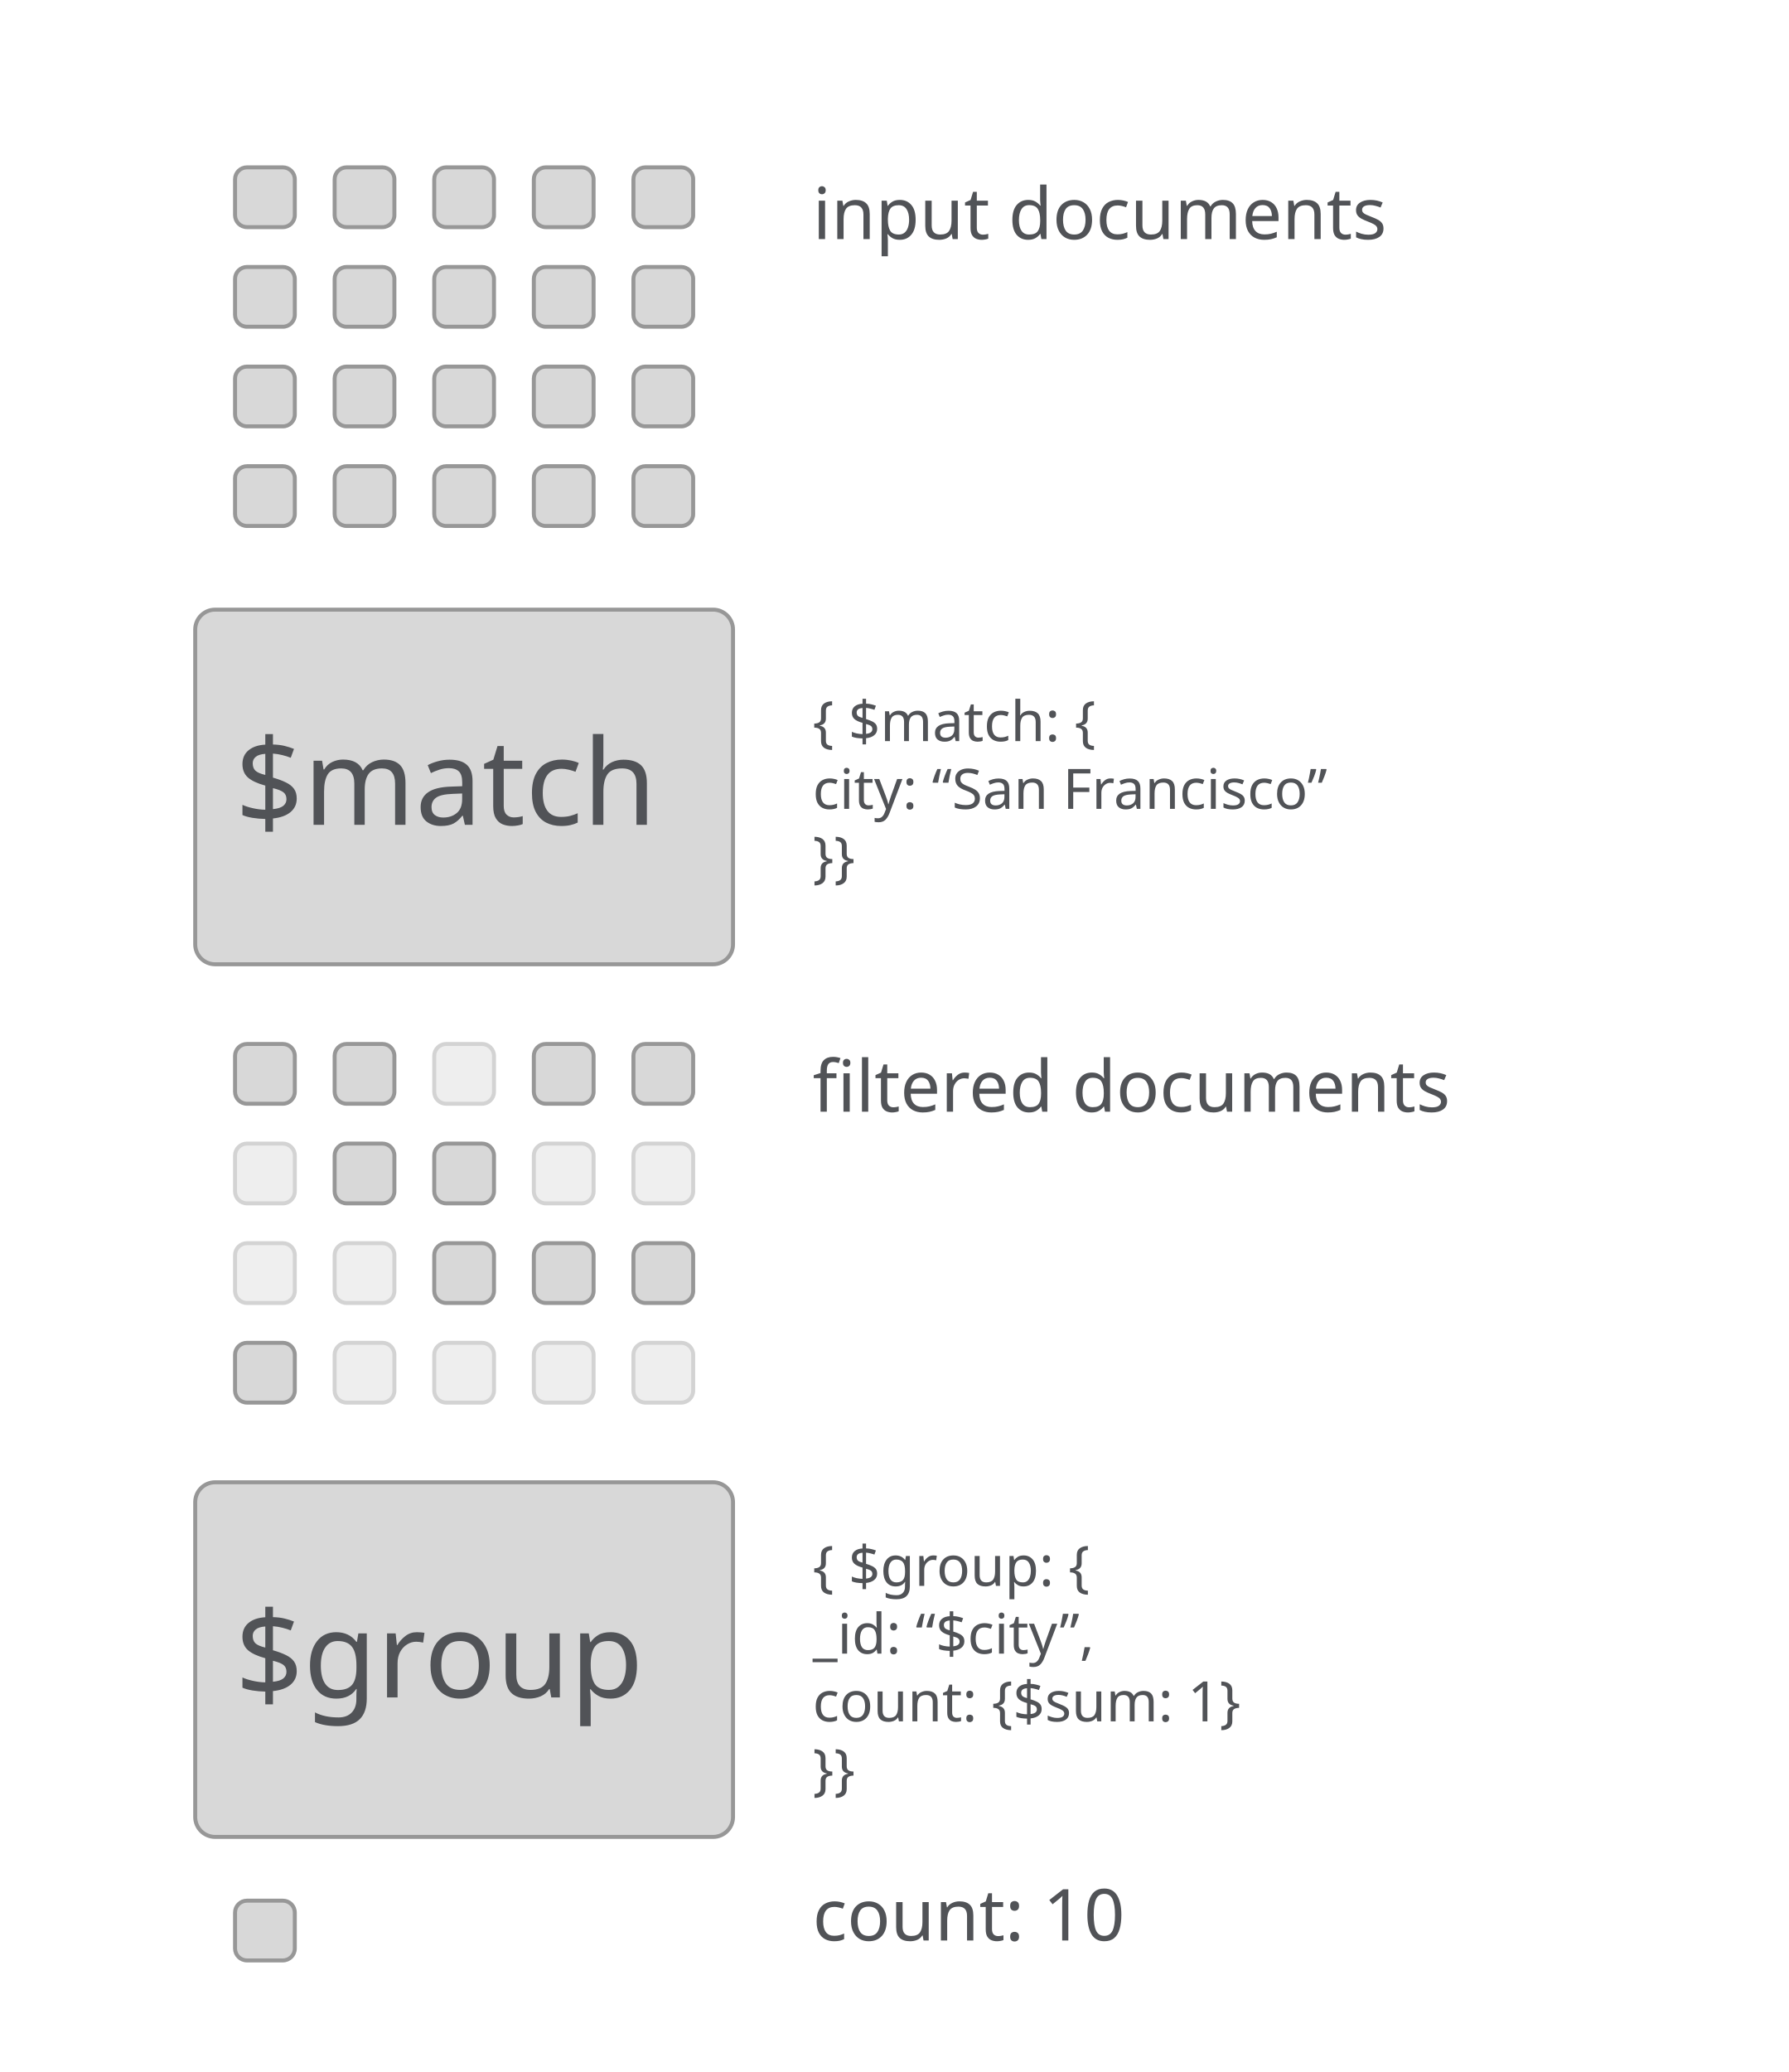
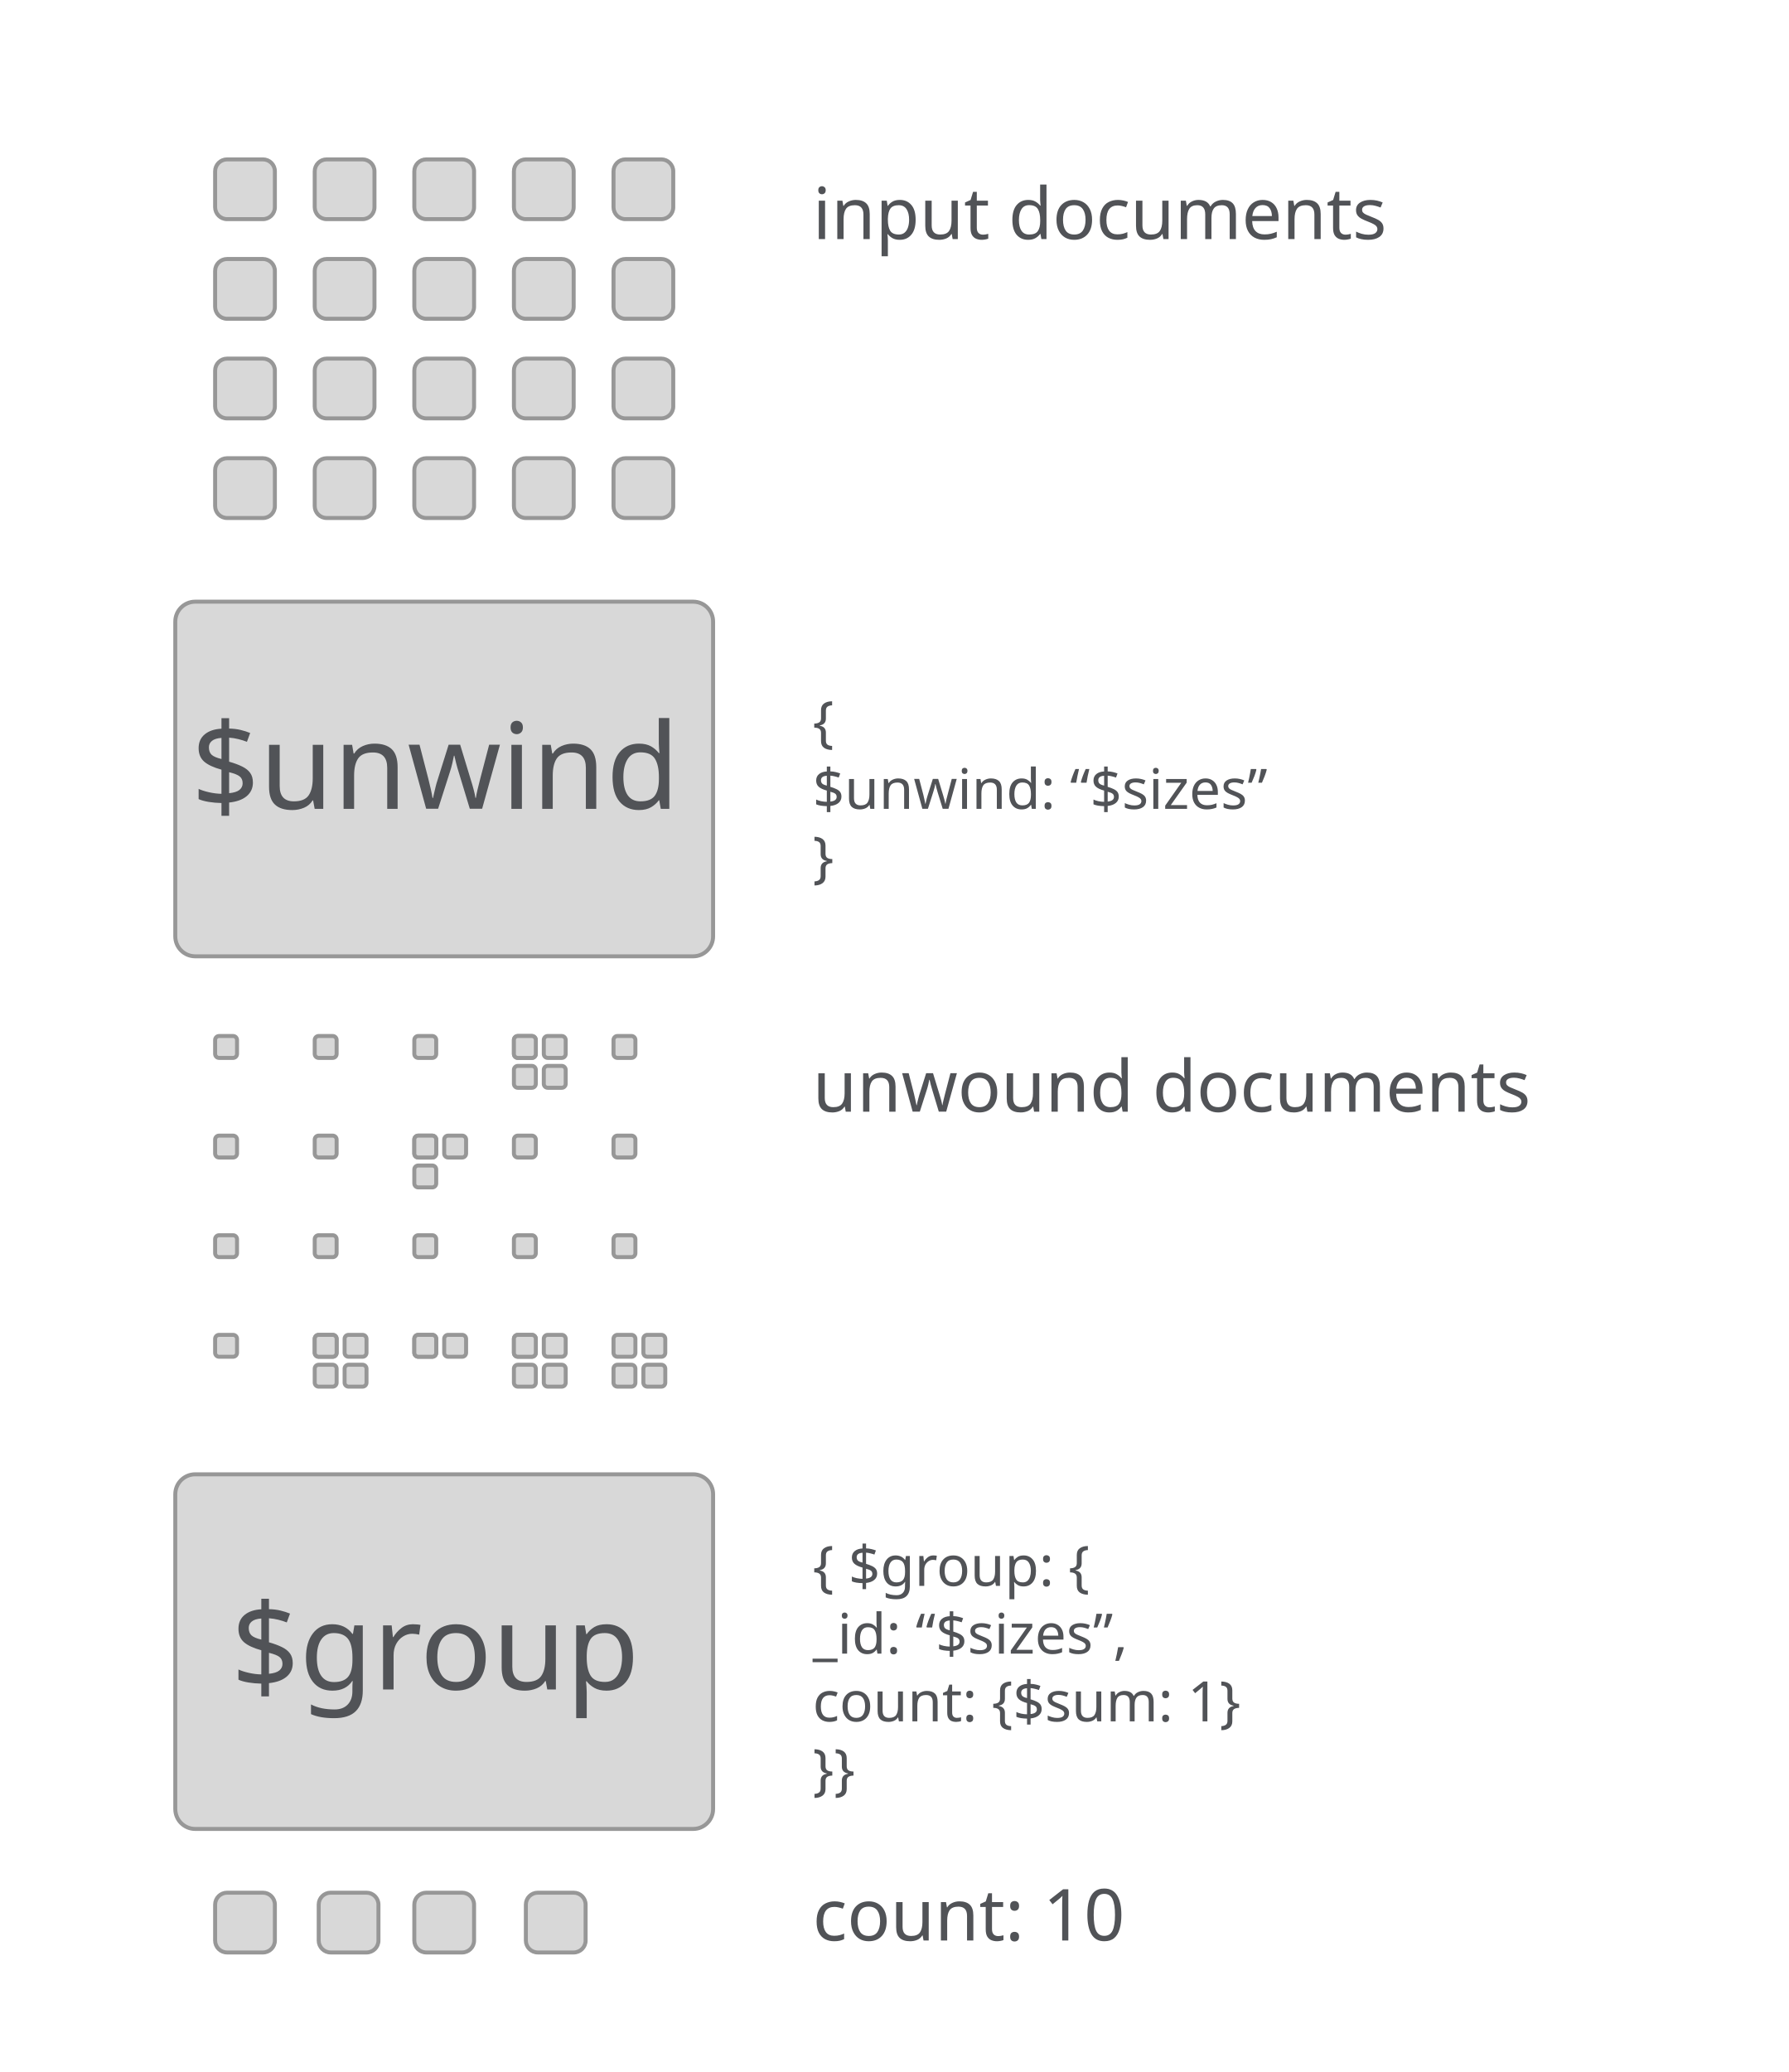
<svg xmlns="http://www.w3.org/2000/svg" width="449px" height="520px" viewBox="0 0 449 520" version="1.1">
  <defs />
  <g id="Page-1" stroke="none" stroke-width="1" fill="none" fill-rule="evenodd">
-     <g id="match">
-       <rect id="count" stroke="#979797" fill="#D8D8D8" x="59" y="477" width="15" height="15" rx="3" />
-       <g id="group-+-$group" transform="translate(49, 372)">
-         <rect id="group" stroke="#979797" fill="#D8D8D8" x="0" y="0" width="135" height="89" rx="5" />
-         <text id="$group" font-family="American Typewriter" font-size="30" font-weight="normal" fill="#515357">
-           <tspan x="10" y="54">$group</tspan>
-         </text>
-       </g>
-       <g id="matched" transform="translate(59, 262)" stroke="#979797" fill="#D8D8D8">
-         <rect id="Rectangle-19" opacity="0.424" x="100" y="75" width="15" height="15" rx="3" />
-         <rect id="Rectangle-18" opacity="0.424" x="75" y="75" width="15" height="15" rx="3" />
-         <rect id="Rectangle-17" opacity="0.424" x="50" y="75" width="15" height="15" rx="3" />
-         <rect id="Rectangle-16" opacity="0.424" x="25" y="75" width="15" height="15" rx="3" />
-         <rect id="Rectangle-15" x="0" y="75" width="15" height="15" rx="3" />
-         <rect id="Rectangle-14" x="100" y="50" width="15" height="15" rx="3" />
-         <rect id="Rectangle-13" x="75" y="50" width="15" height="15" rx="3" />
-         <rect id="Rectangle-12" x="50" y="50" width="15" height="15" rx="3" />
-         <rect id="Rectangle-11" opacity="0.42" x="25" y="50" width="15" height="15" rx="3" />
-         <rect id="Rectangle-10" opacity="0.42" x="0" y="50" width="15" height="15" rx="3" />
-         <rect id="Rectangle-9" opacity="0.42" x="100" y="25" width="15" height="15" rx="3" />
-         <rect id="Rectangle-8" opacity="0.42" x="75" y="25" width="15" height="15" rx="3" />
-         <rect id="Rectangle-7" x="50" y="25" width="15" height="15" rx="3" />
-         <rect id="Rectangle-6" x="25" y="25" width="15" height="15" rx="3" />
-         <rect id="Rectangle-5" opacity="0.424" x="0" y="25" width="15" height="15" rx="3" />
-         <rect id="Rectangle-4" x="100" y="0" width="15" height="15" rx="3" />
-         <rect id="Rectangle-3" x="75" y="0" width="15" height="15" rx="3" />
-         <rect id="Rectangle-2" opacity="0.424" x="50" y="0" width="15" height="15" rx="3" />
-         <rect id="Rectangle-20" x="25" y="0" width="15" height="15" rx="3" />
-         <rect id="Rectangle-1" x="0" y="0" width="15" height="15" rx="3" />
-       </g>
-       <g id="match-+-$match" transform="translate(49, 153)">
-         <rect id="match" stroke="#979797" fill="#D8D8D8" x="0" y="0" width="135" height="89" rx="5" />
-         <text id="$match" font-family="American Typewriter" font-size="30" font-weight="normal" fill="#515357">
-           <tspan x="10" y="54">$match</tspan>
-         </text>
-       </g>
-       <g id="docs" transform="translate(59, 42)" stroke="#979797" fill="#D8D8D8">
+     <g id="unwind">
+       <rect id="count" stroke="#979797" fill="#D8D8D8" x="54" y="475" width="15" height="15" rx="3" />
+       <rect id="count-2" stroke="#979797" fill="#D8D8D8" x="80" y="475" width="15" height="15" rx="3" />
+       <rect id="count-3" stroke="#979797" fill="#D8D8D8" x="104" y="475" width="15" height="15" rx="3" />
+       <rect id="count-4" stroke="#979797" fill="#D8D8D8" x="132" y="475" width="15" height="15" rx="3" />
+       <g id="docs" transform="translate(54, 40)" stroke="#979797" fill="#D8D8D8">
        <rect id="Rectangle-19" x="100" y="75" width="15" height="15" rx="3" />
        <rect id="Rectangle-18" x="75" y="75" width="15" height="15" rx="3" />
        <rect id="Rectangle-17" x="50" y="75" width="15" height="15" rx="3" />
        <rect id="Rectangle-16" x="25" y="75" width="15" height="15" rx="3" />
        <rect id="Rectangle-15" x="0" y="75" width="15" height="15" rx="3" />
        <rect id="Rectangle-14" x="100" y="50" width="15" height="15" rx="3" />
        <rect id="Rectangle-13" x="75" y="50" width="15" height="15" rx="3" />
        <rect id="Rectangle-12" x="50" y="50" width="15" height="15" rx="3" />
        <rect id="Rectangle-11" x="25" y="50" width="15" height="15" rx="3" />
        <rect id="Rectangle-10" x="0" y="50" width="15" height="15" rx="3" />
        <rect id="Rectangle-9" x="100" y="25" width="15" height="15" rx="3" />
        <rect id="Rectangle-8" x="75" y="25" width="15" height="15" rx="3" />
        <rect id="Rectangle-7" x="50" y="25" width="15" height="15" rx="3" />
        <rect id="Rectangle-6" x="25" y="25" width="15" height="15" rx="3" />
        <rect id="Rectangle-5" x="0" y="25" width="15" height="15" rx="3" />
        <rect id="Rectangle-4" x="100" y="0" width="15" height="15" rx="3" />
        <rect id="Rectangle-3" x="75" y="0" width="15" height="15" rx="3" />
        <rect id="Rectangle-2" x="50" y="0" width="15" height="15" rx="3" />
        <rect id="Rectangle-20" x="25" y="0" width="15" height="15" rx="3" />
        <rect id="Rectangle-1" x="0" y="0" width="15" height="15" rx="3" />
      </g>
+       <g id="unwound" transform="translate(54, 260)" stroke="#979797" fill="#D8D8D8">
+         <rect id="Rectangle-19" x="100" y="75" width="5.5" height="5.5" rx="1" />
+         <rect id="Rectangle-19" x="107.5" y="82.5" width="5.5" height="5.5" rx="1" />
+         <rect id="Rectangle-19" x="100" y="82.5" width="5.5" height="5.5" rx="1" />
+         <rect id="Rectangle-19" x="107.5" y="75" width="5.5" height="5.5" rx="1" />
+         <rect id="Rectangle-18" x="75" y="75" width="5.5" height="5.5" rx="1" />
+         <rect id="Rectangle-18" x="82.5" y="82.5" width="5.5" height="5.5" rx="1" />
+         <rect id="Rectangle-18" x="75" y="82.5" width="5.5" height="5.5" rx="1" />
+         <rect id="Rectangle-18" x="82.5" y="75" width="5.5" height="5.5" rx="1" />
+         <rect id="Rectangle-18" x="75" y="75" width="5.5" height="5.5" rx="1" />
+         <rect id="Rectangle-17" x="50" y="75" width="5.5" height="5.5" rx="1" />
+         <rect id="Rectangle-17" x="57.5" y="75" width="5.5" height="5.5" rx="1" />
+         <rect id="Rectangle-17" x="50" y="75" width="5.5" height="5.5" rx="1" />
+         <rect id="Rectangle-16" x="25" y="75" width="5.5" height="5.5" rx="1" />
+         <rect id="Rectangle-16" x="32.5" y="82.5" width="5.5" height="5.5" rx="1" />
+         <rect id="Rectangle-16" x="25" y="82.5" width="5.5" height="5.5" rx="1" />
+         <rect id="Rectangle-16" x="32.5" y="75" width="5.5" height="5.5" rx="1" />
+         <rect id="Rectangle-16" x="25" y="75" width="5.5" height="5.5" rx="1" />
+         <rect id="Rectangle-15" x="0" y="75" width="5.5" height="5.5" rx="1" />
+         <rect id="Rectangle-14" x="100" y="50" width="5.5" height="5.5" rx="1" />
+         <rect id="Rectangle-13" x="75" y="50" width="5.5" height="5.5" rx="1" />
+         <rect id="Rectangle-12" x="50" y="50" width="5.5" height="5.5" rx="1" />
+         <rect id="Rectangle-11" x="25" y="50" width="5.5" height="5.5" rx="1" />
+         <rect id="Rectangle-10" x="0" y="50" width="5.5" height="5.5" rx="1" />
+         <rect id="Rectangle-9" x="100" y="25" width="5.5" height="5.5" rx="1" />
+         <rect id="Rectangle-8" x="75" y="25" width="5.5" height="5.5" rx="1" />
+         <rect id="Rectangle-7" x="50" y="25" width="5.5" height="5.5" rx="1" />
+         <rect id="Rectangle-7" x="50" y="32.5" width="5.5" height="5.5" rx="1" />
+         <rect id="Rectangle-7" x="57.5" y="25" width="5.5" height="5.5" rx="1" />
+         <rect id="Rectangle-7" x="50" y="25" width="5.5" height="5.5" rx="1" />
+         <rect id="Rectangle-6" x="25" y="25" width="5.5" height="5.5" rx="1" />
+         <rect id="Rectangle-5" x="0" y="25" width="5.5" height="5.5" rx="1" />
+         <rect id="Rectangle-4" x="100" y="0" width="5.5" height="5.5" rx="1" />
+         <rect id="Rectangle-3" x="75" y="0" width="5.5" height="5.5" rx="1" />
+         <rect id="Rectangle-3" x="82.5" y="7.5" width="5.5" height="5.5" rx="1" />
+         <rect id="Rectangle-3" x="75" y="7.5" width="5.5" height="5.5" rx="1" />
+         <rect id="Rectangle-3" x="82.5" y="0" width="5.5" height="5.5" rx="1" />
+         <rect id="Rectangle-3" x="75" y="0" width="5.5" height="5.5" rx="1" />
+         <rect id="Rectangle-2" x="50" y="0" width="5.5" height="5.5" rx="1" />
+         <rect id="Rectangle-20" x="25" y="0" width="5.5" height="5.5" rx="1" />
+         <rect id="Rectangle-1" x="0" y="0" width="5.5" height="5.5" rx="1" />
+       </g>
+       <g id="unwind-+-$unwind" transform="translate(44, 151)">
+         <rect id="unwind" stroke="#979797" fill="#D8D8D8" transform="translate(67.5, 44.5) scale(-1, -1) translate(-67.5, -44.5) " x="0" y="0" width="135" height="89" rx="5" />
+         <text id="$unwind" font-family="American Typewriter" font-size="30" font-weight="normal" fill="#515357">
+           <tspan x="4" y="52">$unwind</tspan>
+         </text>
+       </g>
+       <g id="group-+-$group" transform="translate(44, 370)">
+         <rect id="group" stroke="#979797" fill="#D8D8D8" x="0" y="0" width="135" height="89" rx="5" />
+         <text id="$group" font-family="American Typewriter" font-size="30" font-weight="normal" fill="#515357">
+           <tspan x="14" y="54">$group</tspan>
+         </text>
+       </g>
      <text id="input-documents" font-family="American Typewriter" font-size="18" font-weight="normal" fill="#515357">
        <tspan x="204" y="60">input documents</tspan>
      </text>
-       <text id="filtered-documents" font-family="American Typewriter" font-size="18" font-weight="normal" fill="#515357">
-         <tspan x="204" y="279">filtered documents</tspan>
+       <text id="unwound-documents" font-family="American Typewriter" font-size="18" font-weight="normal" fill="#515357">
+         <tspan x="204" y="279">unwound documents</tspan>
      </text>
-       <text id="{-$match:-{" font-family="American Typewriter" font-size="14" font-weight="normal" fill="#515357">
-         <tspan x="204" y="186">{ $match: {</tspan>
-         <tspan x="204" y="203">  city: “San Francisco”</tspan>
-         <tspan x="204" y="220">}}</tspan>
+       <text id="{-" font-family="American Typewriter" font-size="14" font-weight="normal" fill="#515357">
+         <tspan x="204" y="186">{ </tspan>
+         <tspan x="204" y="203">  $unwind: “$sizes”</tspan>
+         <tspan x="204" y="220">}</tspan>
      </text>
      <text id="{-$group:-{" font-family="American Typewriter" font-size="14" font-weight="normal" fill="#515357">
        <tspan x="204" y="398">{ $group: {</tspan>
-         <tspan x="204" y="415">  _id: “$city”,</tspan>
+         <tspan x="204" y="415">  _id: “$sizes”,</tspan>
        <tspan x="204" y="432">  count: {$sum: 1}</tspan>
        <tspan x="204" y="449">}}</tspan>
      </text>
      <text id="count:-10" font-family="American Typewriter" font-size="18" font-weight="normal" fill="#515357">
        <tspan x="204" y="487">count: 10</tspan>
      </text>
    </g>
  </g>
</svg>
